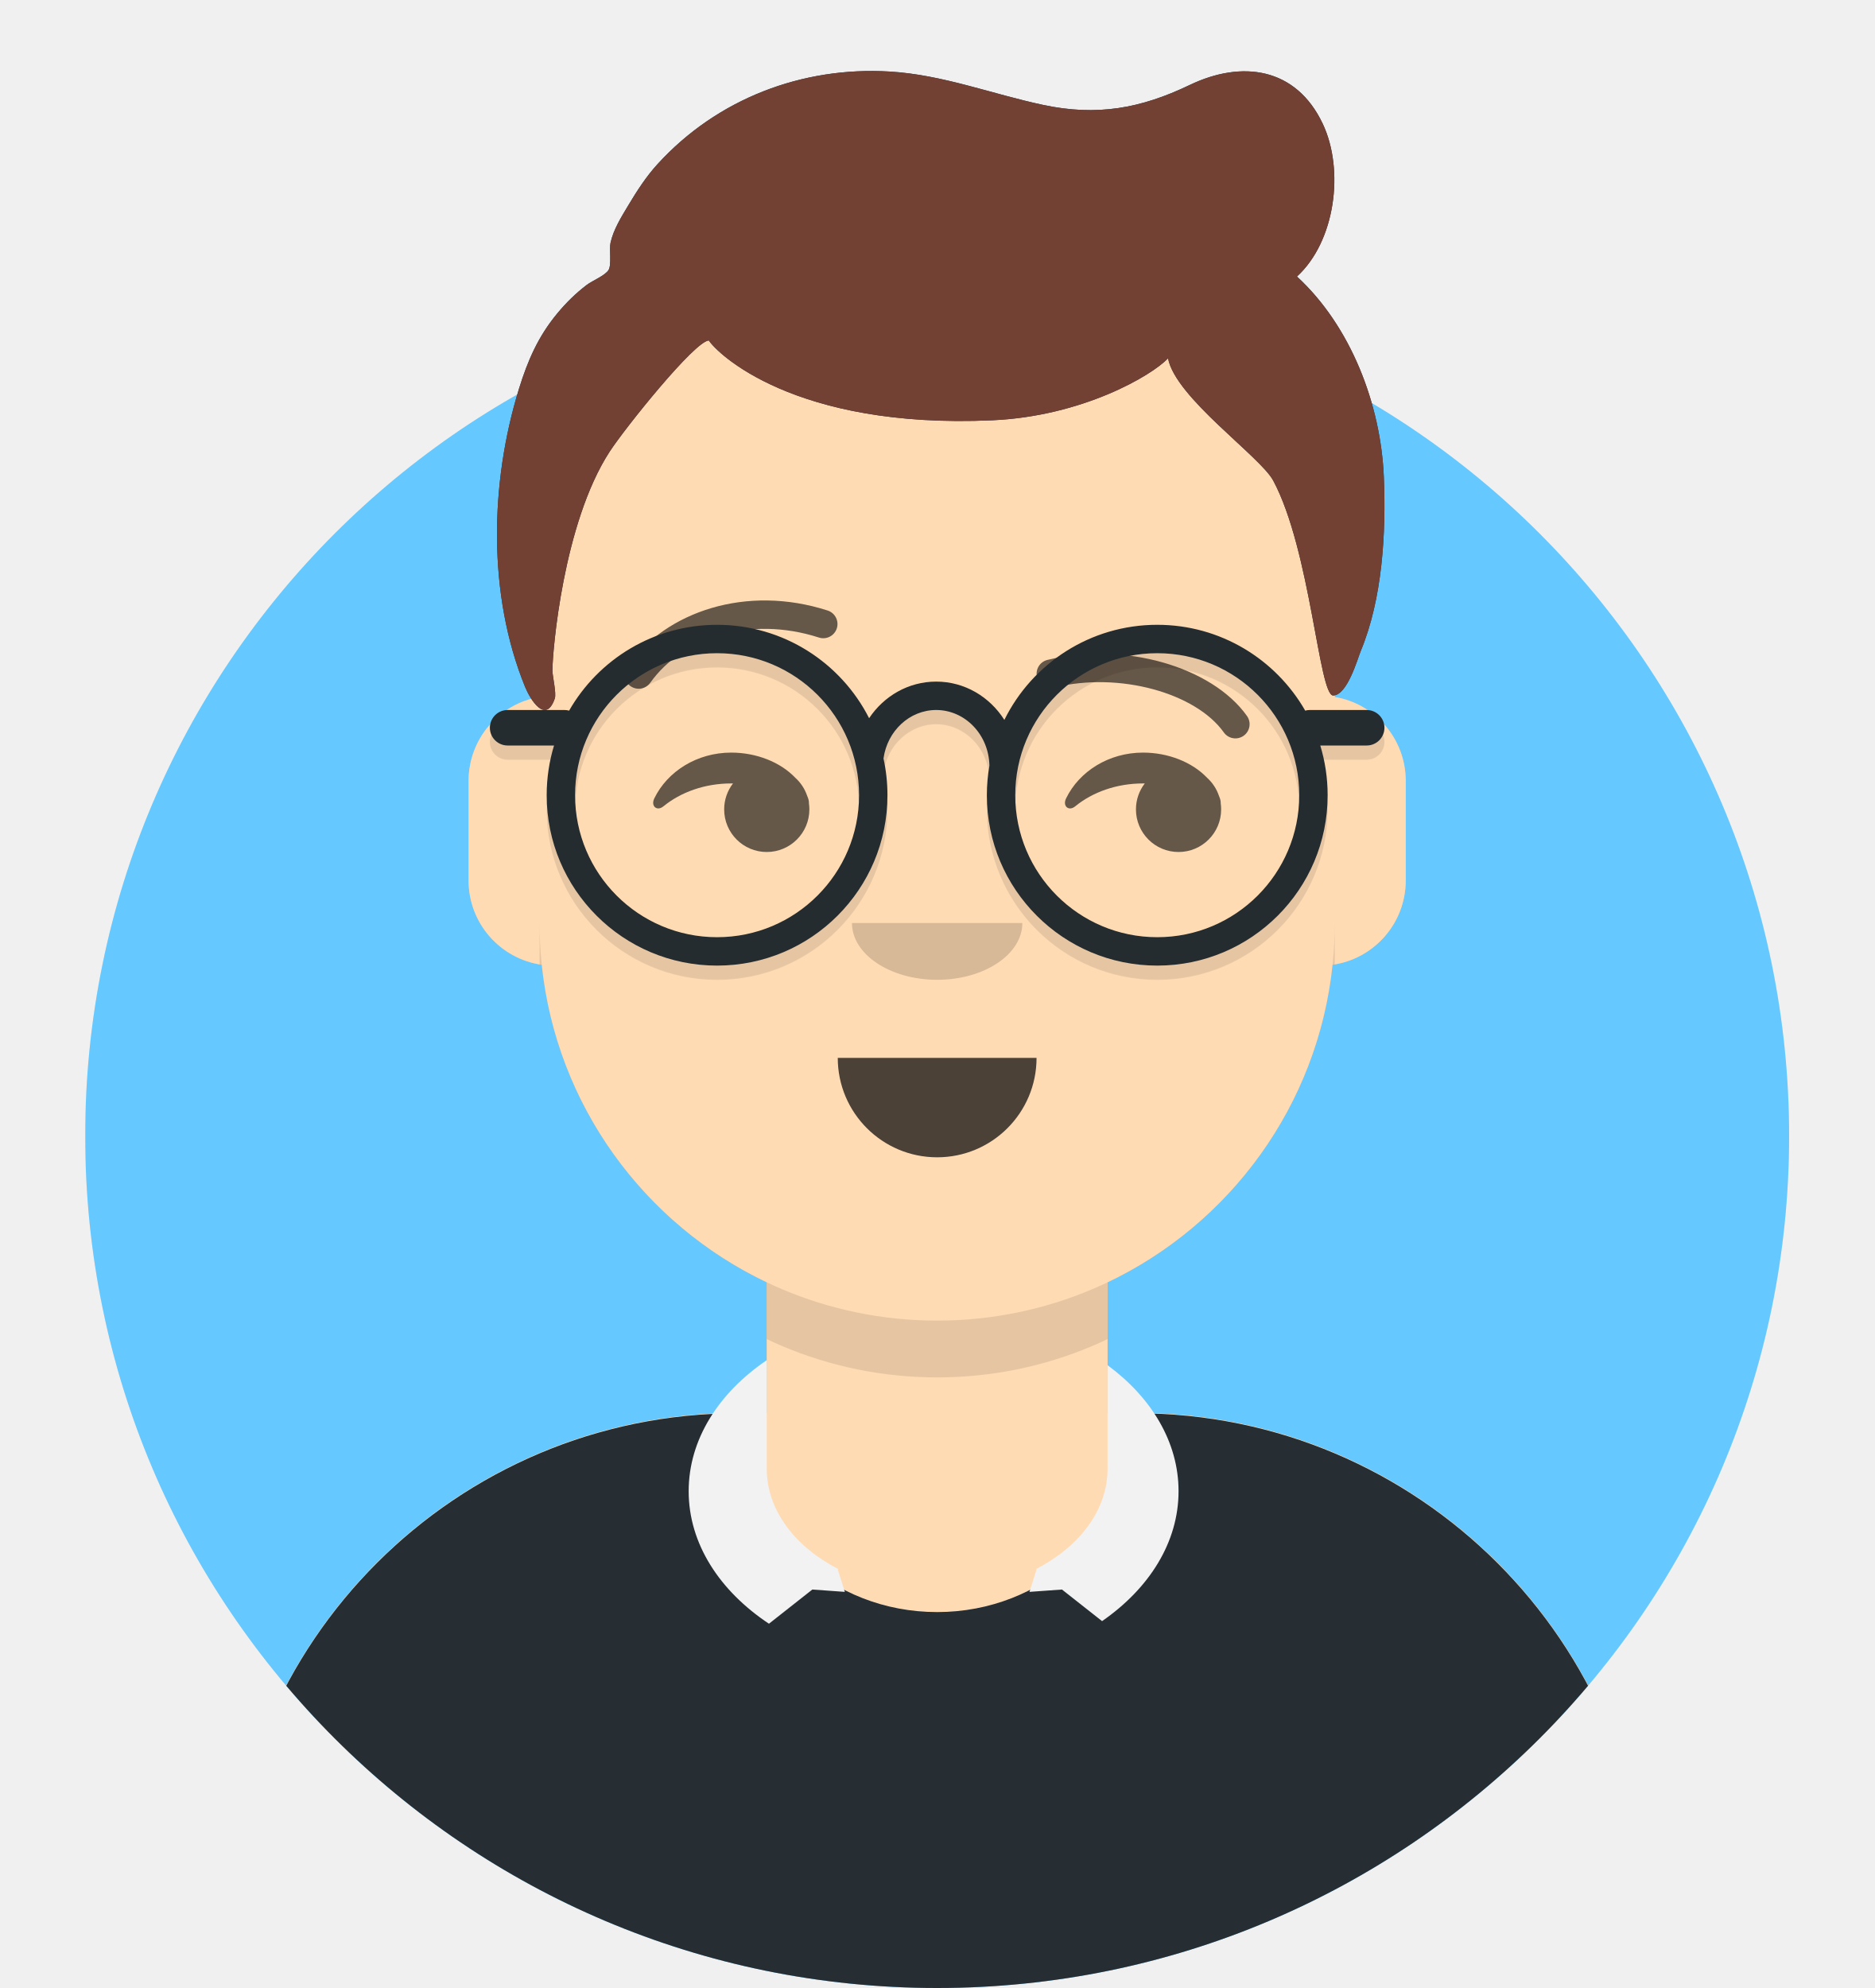
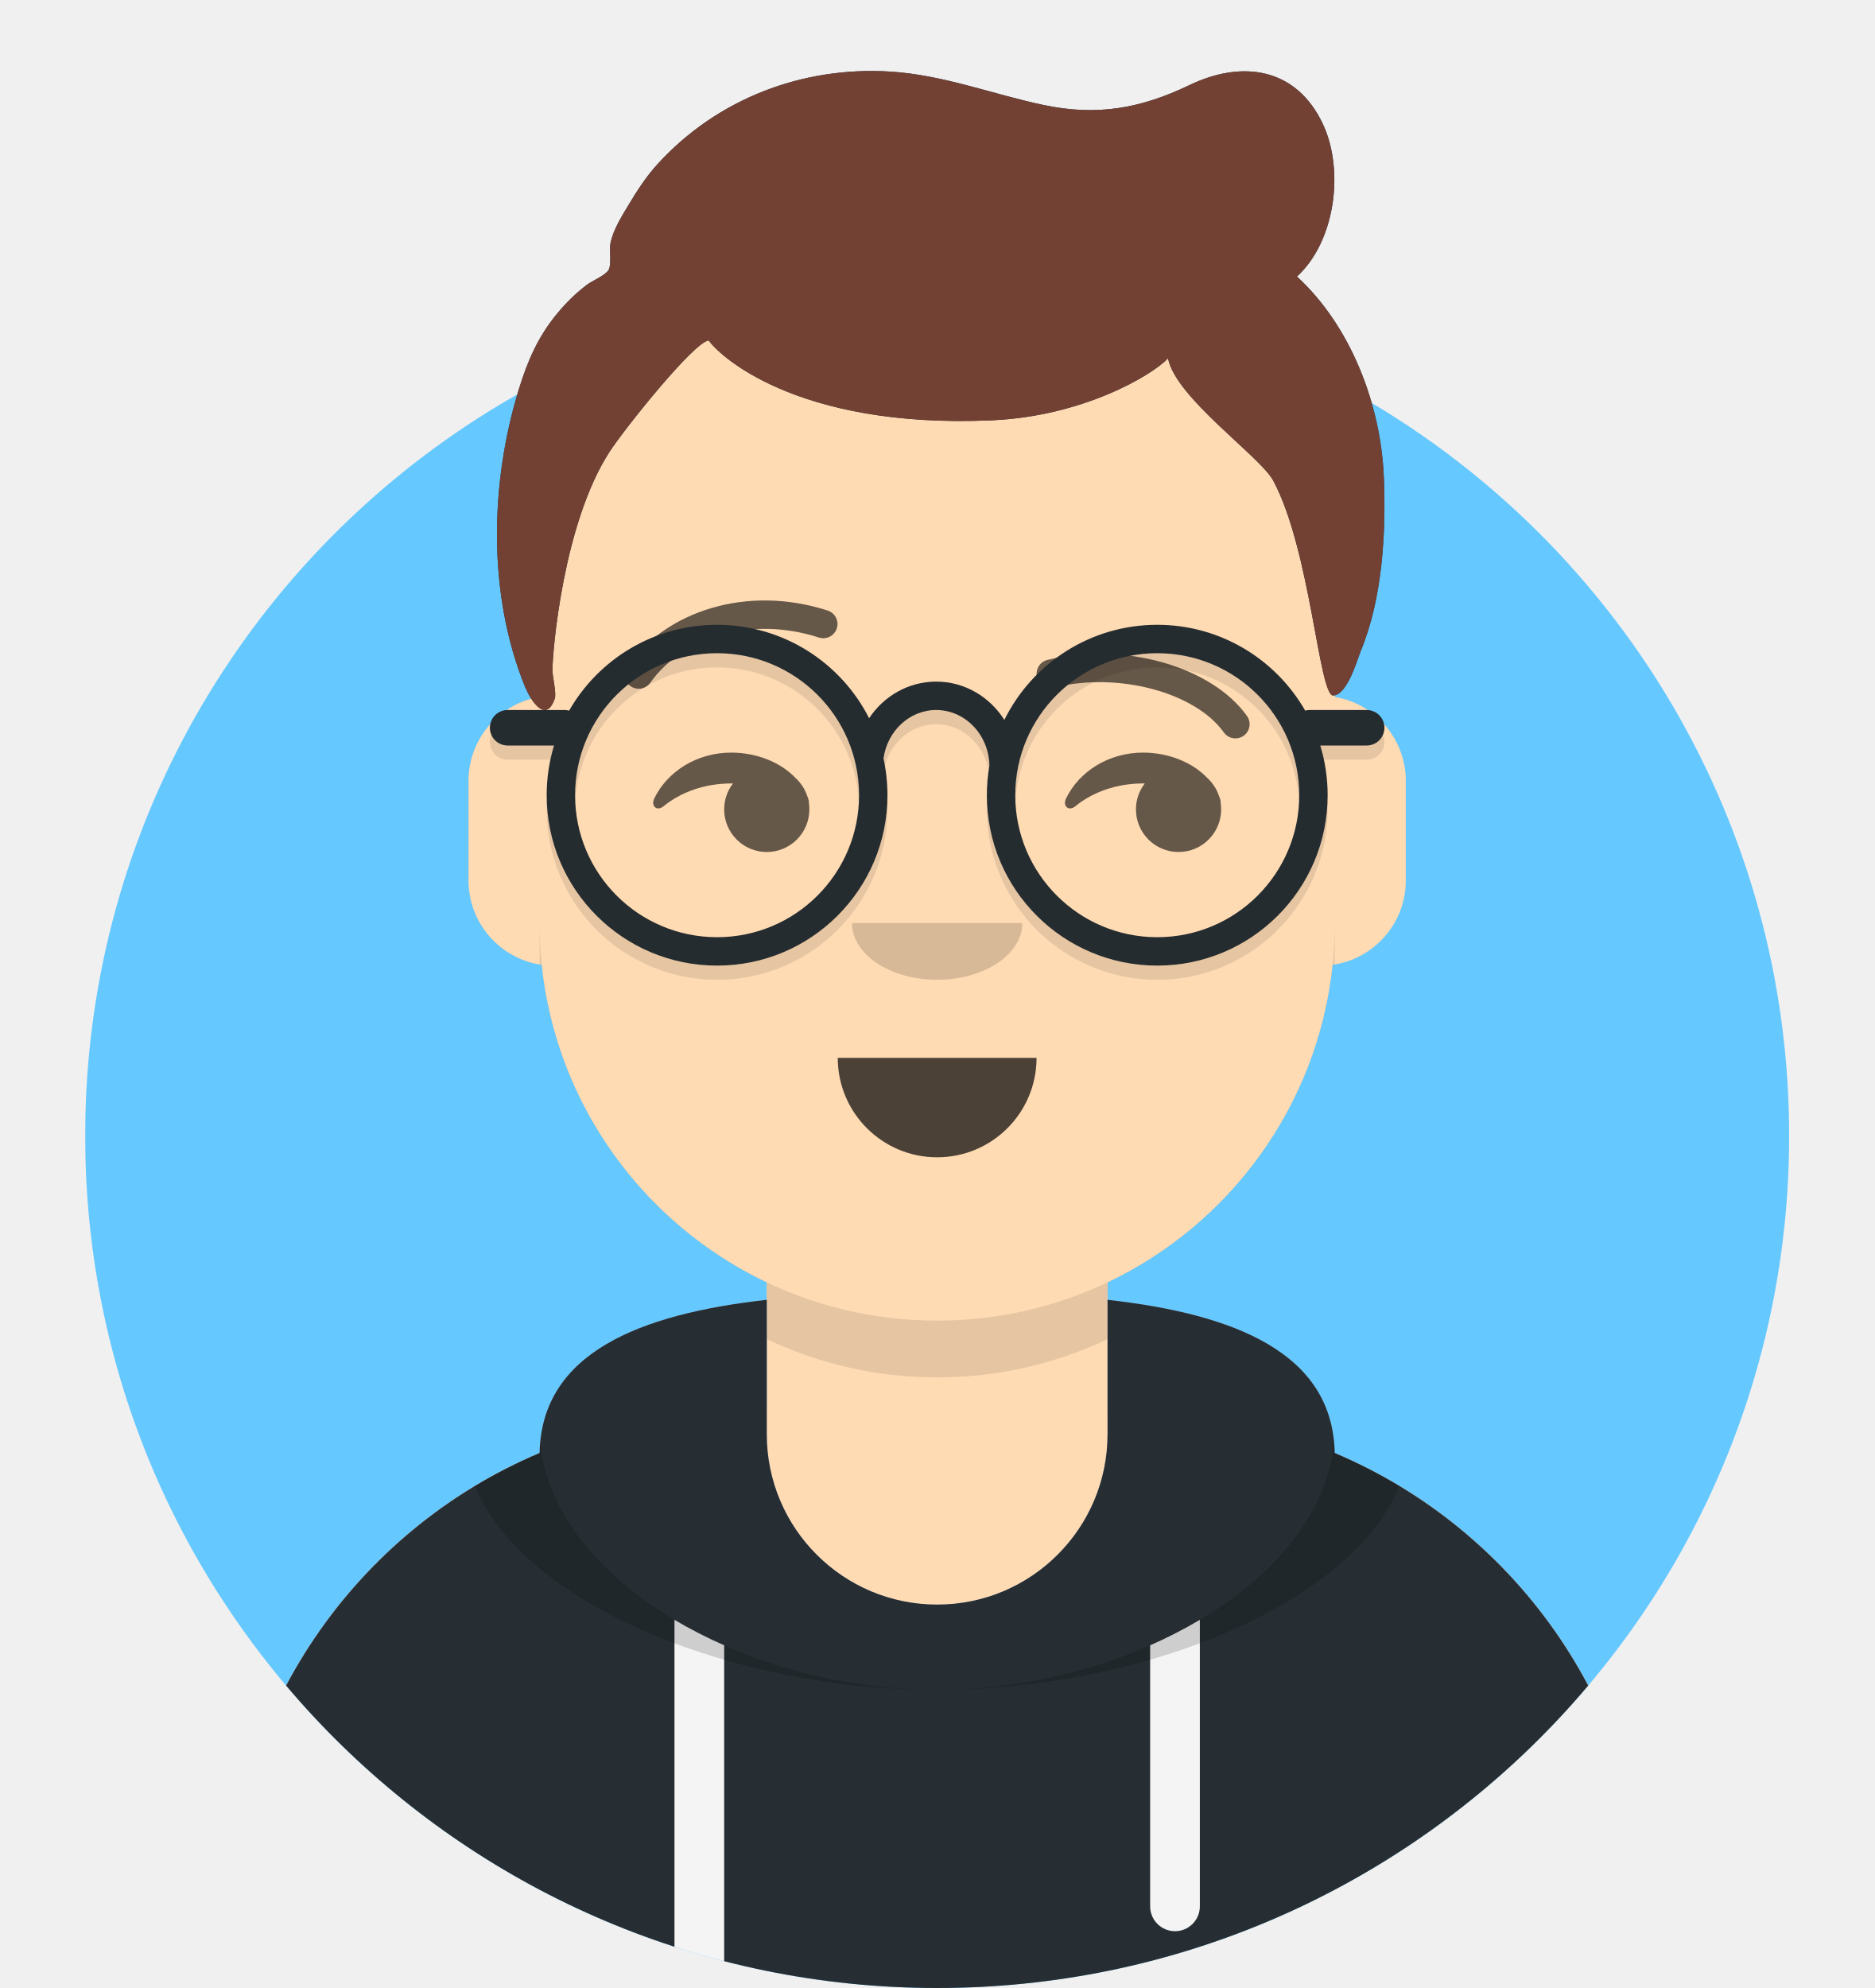
<svg xmlns="http://www.w3.org/2000/svg" xmlns:xlink="http://www.w3.org/1999/xlink" width="264px" height="280px" viewBox="0 0 264 280" version="1.1">
  <defs>
    <circle id="path-1" cx="120" cy="120" r="120" />
    <path d="M12,160 C12,226.274 65.726,280 132,280 C198.274,280 252,226.274 252,160 L264,160 L264,-1.42108547e-14 L-3.19744231e-14,-1.42108547e-14 L-3.19744231e-14,160 L12,160 Z" id="path-3" />
    <path d="M124,144.611 L124,163 L128,163 L128,163 C167.765,163 200,195.235 200,235 L200,244 L0,244 L0,235 C-4.86974701e-15,195.235 32.235,163 72,163 L72,163 L76,163 L76,144.611 C58.763,136.422 46.372,119.687 44.305,99.881 C38.48,99.058 34,94.052 34,88 L34,74 C34,68.054 38.325,63.118 44,62.166 L44,56 L44,56 C44,25.072 69.072,5.68137151e-15 100,0 L100,0 L100,0 C130.928,-5.68137151e-15 156,25.072 156,56 L156,62.166 C161.675,63.118 166,68.054 166,74 L166,88 C166,94.052 161.52,99.058 155.695,99.881 C153.628,119.687 141.237,136.422 124,144.611 Z" id="path-5" />
  </defs>
  <g id="Avataaar" stroke="none" stroke-width="1" fill="none" fill-rule="evenodd">
    <g transform="translate(-825, -1100)" id="Avataaar/Circle">
      <g transform="translate(825, 1100)">
        <g id="Circle" stroke-width="1" fill-rule="evenodd" transform="translate(12, 40)">
          <mask id="mask-2" fill="white">
            <use xlink:href="#path-1" />
          </mask>
          <use id="Circle-Background" fill="#E6E6E6" xlink:href="#path-1" />
          <g id="Color/Palette/Blue-01" mask="url(#mask-2)" fill="#65C9FF">
            <rect id="🖍Color" x="0" y="0" width="240" height="240" />
          </g>
        </g>
        <mask id="mask-4" fill="white">
          <use xlink:href="#path-3" />
        </mask>
        <g id="Mask" />
        <g id="Avataaar" stroke-width="1" fill-rule="evenodd" mask="url(#mask-4)">
          <g id="Body" transform="translate(32, 36)">
            <mask id="mask-6" fill="white">
              <use xlink:href="#path-5" />
            </mask>
            <use fill="#D0C6AC" xlink:href="#path-5" />
            <g id="Skin/👶🏽-03-Brown" mask="url(#mask-6)" fill="#FFDBB4">
              <g transform="translate(-32, 0)" id="Color">
                <rect x="0" y="0" width="264" height="244" />
              </g>
            </g>
            <path d="M156,79 L156,102 C156,132.928 130.928,158 100,158 C69.072,158 44,132.928 44,102 L44,79 L44,94 C44,124.928 69.072,150 100,150 C130.928,150 156,124.928 156,94 L156,79 Z" id="Neck-Shadow" fill-opacity="0.1" fill="#000000" mask="url(#mask-6)" />
          </g>
-           <g id="Clothing/Collar-+-Sweater" transform="translate(0, 170)">
+           <g id="Clothing/Hoodie" transform="translate(0, 170)">
            <defs>
-               <path d="M105.192,29.052 L104,29.052 L104,29.052 C64.235,29.052 32,61.287 32,101.052 L32,110 L232,110 L232,101.052 C232,61.287 199.765,29.052 160,29.052 L160,29.052 L158.808,29.052 C158.935,30.035 159,31.036 159,32.052 C159,45.859 146.912,57.052 132,57.052 C117.088,57.052 105,45.859 105,32.052 C105,31.036 105.065,30.035 105.192,29.052 Z" id="react-path-187" />
+               <path d="M108,13.071 C90.081,15.076 76.28,20.552 76.004,34.645 C50.146,45.568 32,71.165 32,100.999 L32,100.999 L32,110 L232,110 L232,100.999 C232,71.165 213.854,45.568 187.996,34.645 C187.72,20.552 173.919,15.076 156,13.071 L156,32 L156,32 C156,45.255 145.255,56 132,56 L132,56 C118.745,56 108,45.255 108,32 L108,13.071 Z" id="react-path-16" />
            </defs>
-             <mask id="react-mask-188" fill="white">
-               <use xlink:href="#react-path-187" />
+             <mask id="react-mask-17" fill="white">
+               <use xlink:href="#react-path-16" />
            </mask>
-             <use id="Clothes" fill="#E6E6E6" fill-rule="evenodd" xlink:href="#react-path-187" />
-             <g id="Color/Palette/Gray-01" mask="url(#react-mask-188)" fill-rule="evenodd" fill="#262E33">
+             <use id="Hoodie" fill="#B7C1DB" fill-rule="evenodd" xlink:href="#react-path-16" />
+             <g id="Color/Palette/Gray-01" mask="url(#react-mask-17)" fill-rule="evenodd" fill="#262E33">
              <rect id="🖍Color" x="0" y="0" width="264" height="110" />
            </g>
-             <path d="M156,22.279 C162.182,26.835 166,33.106 166,40.028 C166,47.233 161.863,53.733 155.229,58.327 L149.579,53.876 L145,54.208 L146,51.057 L145.922,50.996 C152.022,47.853 156,42.7 156,36.877 L156,22.279 Z M108,21.571 C101.233,26.174 97,32.74 97,40.028 C97,47.426 101.362,54.08 108.308,58.692 L114.421,53.876 L119,54.208 L118,51.057 L118.078,50.996 C111.978,47.853 108,42.7 108,36.877 L108,21.571 Z" id="Collar" fill="#F2F2F2" fill-rule="evenodd" />
+             <path d="M102,61.739 L102,110 L95,110 L95,58.15 C97.204,59.46 99.547,60.661 102,61.739 Z M169,58.15 L169,98.5 C169,100.433 167.433,102 165.5,102 C163.567,102 162,100.433 162,98.5 L162,61.739 C164.453,60.661 166.796,59.46 169,58.15 Z" id="Straps" fill="#F4F4F4" fill-rule="evenodd" mask="url(#react-mask-17)" />
+             <path d="M90.96,12.724 C75.909,15.571 65.5,21.243 65.5,32.308 C65.5,52.02 98.538,68 132,68 C165.462,68 198.5,52.02 198.5,32.308 C198.5,21.243 188.091,15.571 173.04,12.724 C182.125,16.074 188,21.706 188,31.077 C188,51.469 160.179,68 132,68 C103.821,68 76,51.469 76,31.077 C76,21.706 81.875,16.074 90.96,12.724 Z" id="Shadow" fill-opacity="0.16" fill="#000000" fill-rule="evenodd" mask="url(#react-mask-17)" />
          </g>
          <g id="Face" transform="translate(76, 82)" fill="#000000">
            <g id="Mouth/Default" transform="translate(2, 52)" fill-opacity="0.7">
              <path d="M40,15 C40,22.732 46.268,29 54,29 L54,29 C61.732,29 68,22.732 68,15" id="Mouth" />
            </g>
            <g id="Nose/Default" transform="translate(28, 40)" fill-opacity="0.16">
              <path d="M16,8 C16,12.418 21.373,16 28,16 L28,16 C34.627,16 40,12.418 40,8" id="Nose" />
            </g>
            <g id="Eyes/Side-😒" transform="translate(0, 8)" fill-opacity="0.6">
              <path d="M27.241,20.346 C26.463,21.357 26,22.625 26,24 C26,27.314 28.686,30 32,30 C35.314,30 38,27.314 38,24 C38,23.71 37.979,23.424 37.94,23.145 C37.947,22.923 37.91,22.671 37.815,22.407 C37.77,22.281 37.722,22.157 37.671,22.035 C37.337,21.072 36.765,20.22 36.025,19.551 C33.899,17.317 30.506,16 26.998,16 C22.164,16 18.007,18.649 16.16,22.447 C15.62,23.558 16.547,24.3 17.438,23.572 C19.874,21.579 23.257,20.344 26.998,20.344 C27.079,20.344 27.16,20.344 27.241,20.346 Z" id="Eye" />
              <path d="M85.241,20.346 C84.463,21.357 84,22.625 84,24 C84,27.314 86.686,30 90,30 C93.314,30 96,27.314 96,24 C96,23.71 95.979,23.424 95.94,23.145 C95.947,22.923 95.91,22.671 95.815,22.407 C95.77,22.281 95.722,22.157 95.671,22.035 C95.337,21.072 94.765,20.22 94.025,19.551 C91.899,17.317 88.506,16 84.998,16 C80.164,16 76.007,18.649 74.16,22.447 C73.62,23.558 74.547,24.3 75.438,23.572 C77.874,21.579 81.257,20.344 84.998,20.344 C85.079,20.344 85.16,20.344 85.241,20.346 Z" id="Eye" />
            </g>
            <g id="Eyebrow/Outline/Up-Down" fill-opacity="0.6" fill-rule="nonzero">
              <path d="M15.591,14.162 C20.087,7.836 29.603,4.654 39.347,7.796 C40.399,8.135 41.526,7.557 41.865,6.506 C42.204,5.455 41.626,4.328 40.575,3.989 C29.167,0.31 17.836,4.099 12.331,11.845 C11.691,12.745 11.902,13.994 12.803,14.634 C13.703,15.274 14.952,15.062 15.591,14.162 Z" id="Eyebrow" />
              <path d="M73.638,21.158 C77.553,15.649 88.285,12.56 97.53,14.83 C98.603,15.094 99.686,14.438 99.95,13.365 C100.213,12.292 99.557,11.209 98.484,10.946 C87.748,8.309 75.319,11.886 70.377,18.841 C69.737,19.741 69.948,20.99 70.849,21.629 C71.749,22.269 72.998,22.058 73.638,21.158 Z" id="Eyebrow" transform="translate(85.00755, 16.03842) scale(-1, 1) translate(-85.00755, -16.03842) " />
            </g>
          </g>
          <g id="Top" stroke-width="1" fill-rule="evenodd">
            <defs>
-               <rect id="react-path-249" x="0" y="0" width="264" height="280" />
-               <path d="M183.68,38.949 C189.086,33.999 190.387,23.962 187.318,17.449 C183.549,9.454 175.901,8.452 168.572,11.969 C161.664,15.284 155.515,16.388 147.95,14.782 C140.692,13.241 133.806,10.523 126.303,10.076 C113.978,9.343 102.003,13.915 93.603,23.129 C92,24.887 90.709,26.897 89.488,28.934 C88.512,30.564 87.411,32.313 86.995,34.192 C86.797,35.086 87.165,37.29 86.72,38.022 C86.239,38.812 84.424,39.537 83.651,40.124 C82.084,41.313 80.727,42.654 79.471,44.171 C76.805,47.393 75.338,50.758 74.103,54.743 C70.001,67.988 69.653,83.741 74.957,96.747 C75.664,98.481 77.855,102.099 79.143,98.385 C79.398,97.651 78.809,95.191 78.81,94.45 C78.815,91.73 80.316,73.721 86.857,63.633 C88.986,60.349 98.83,48.052 100.841,47.954 C101.906,49.646 112.721,60.462 140.783,59.195 C153.445,58.623 163.183,52.934 165.521,50.468 C166.549,56.001 178.513,64.284 180.336,67.692 C185.603,77.538 186.771,97.996 188.781,97.957 C190.791,97.919 192.234,92.72 192.648,91.727 C195.72,84.352 196.243,75.095 195.915,67.168 C195.488,56.966 191.277,45.942 183.68,38.949 Z" id="react-path-248" />
-               <filter x="-0.8%" y="-2.0%" width="101.5%" height="108.0%" filterUnits="objectBoundingBox" id="react-filter-245">
+               <rect id="react-path-7" x="0" y="0" width="264" height="280" />
+               <path d="M183.68,38.949 C189.086,33.999 190.387,23.962 187.318,17.449 C183.549,9.454 175.901,8.452 168.572,11.969 C161.664,15.284 155.515,16.388 147.95,14.782 C140.692,13.241 133.806,10.523 126.303,10.076 C113.978,9.343 102.003,13.915 93.603,23.129 C92,24.887 90.709,26.897 89.488,28.934 C88.512,30.564 87.411,32.313 86.995,34.192 C86.797,35.086 87.165,37.29 86.72,38.022 C86.239,38.812 84.424,39.537 83.651,40.124 C82.084,41.313 80.727,42.654 79.471,44.171 C76.805,47.393 75.338,50.758 74.103,54.743 C70.001,67.988 69.653,83.741 74.957,96.747 C75.664,98.481 77.855,102.099 79.143,98.385 C79.398,97.651 78.809,95.191 78.81,94.45 C78.815,91.73 80.316,73.721 86.857,63.633 C88.986,60.349 98.83,48.052 100.841,47.954 C101.906,49.646 112.721,60.462 140.783,59.195 C153.445,58.623 163.183,52.934 165.521,50.468 C166.549,56.001 178.513,64.284 180.336,67.692 C185.603,77.538 186.771,97.996 188.781,97.957 C190.791,97.919 192.234,92.72 192.648,91.727 C195.72,84.352 196.243,75.095 195.915,67.168 C195.488,56.966 191.277,45.942 183.68,38.949 Z" id="react-path-6" />
+               <filter x="-0.8%" y="-2.0%" width="101.5%" height="108.0%" filterUnits="objectBoundingBox" id="react-filter-3">
                <feOffset dx="0" dy="2" in="SourceAlpha" result="shadowOffsetOuter1" />
                <feColorMatrix values="0 0 0 0 0   0 0 0 0 0   0 0 0 0 0  0 0 0 0.16 0" type="matrix" in="shadowOffsetOuter1" result="shadowMatrixOuter1" />
                <feMerge>
                  <feMergeNode in="shadowMatrixOuter1" />
                  <feMergeNode in="SourceGraphic" />
                </feMerge>
              </filter>
            </defs>
-             <mask id="react-mask-247" fill="white">
-               <use xlink:href="#react-path-249" />
+             <mask id="react-mask-5" fill="white">
+               <use xlink:href="#react-path-7" />
            </mask>
            <g id="Mask" />
-             <g id="Top/Short-Hair/Short-Waved" mask="url(#react-mask-247)">
+             <g id="Top/Short-Hair/Short-Waved" mask="url(#react-mask-5)">
              <g transform="translate(-1, 0)">
-                 <mask id="react-mask-246" fill="white">
-                   <use xlink:href="#react-path-248" />
+                 <mask id="react-mask-4" fill="white">
+                   <use xlink:href="#react-path-6" />
                </mask>
-                 <use id="Short-Hair" stroke="none" fill="#28354B" fill-rule="evenodd" xlink:href="#react-path-248" />
-                 <g id="Skin/👶🏽-03-Brown" mask="url(#react-mask-246)" fill="#724133">
+                 <use id="Short-Hair" stroke="none" fill="#28354B" fill-rule="evenodd" xlink:href="#react-path-6" />
+                 <g id="Skin/👶🏽-03-Brown" mask="url(#react-mask-4)" fill="#724133">
                  <g transform="translate(0, 0) " id="Color">
                    <rect x="0" y="0" width="264" height="280" />
                  </g>
                </g>
                <g id="Top/_Resources/Round" fill="none" transform="translate(62, 85)">
                  <defs>
-                     <path d="M80.465,16.394 C84.38,8.459 92.553,3 102,3 C110.92,3 118.703,7.866 122.84,15.088 C123.05,15.031 123.272,15 123.5,15 L131.5,15 C132.881,15 134,16.119 134,17.5 C134,18.881 132.881,20 131.5,20 L124.963,20 C125.637,22.215 126,24.565 126,27 C126,40.255 115.255,51 102,51 C88.745,51 78,40.255 78,27 C78,25.578 78.124,24.185 78.361,22.831 C78.276,18.455 74.914,15 70.862,15 C67.126,15 63.975,17.94 63.442,21.83 C63.807,23.495 64,25.225 64,27 C64,40.255 53.255,51 40,51 C26.745,51 16,40.255 16,27 C16,24.565 16.363,22.215 17.037,20 L10.5,20 C9.119,20 8,18.881 8,17.5 C8,16.119 9.119,15 10.5,15 L10.5,15 L18.5,15 C18.728,15 18.95,15.031 19.16,15.088 C23.297,7.866 31.08,3 40,3 C49.352,3 57.455,8.349 61.416,16.155 C63.493,13.039 66.949,11 70.862,11 C74.875,11 78.407,13.144 80.465,16.394 Z M40,47 C51.046,47 60,38.046 60,27 C60,15.954 51.046,7 40,7 C28.954,7 20,15.954 20,27 C20,38.046 28.954,47 40,47 Z M102,47 C113.046,47 122,38.046 122,27 C122,15.954 113.046,7 102,7 C90.954,7 82,15.954 82,27 C82,38.046 90.954,47 102,47 Z" id="react-path-250" />
-                     <filter x="-0.8%" y="-2.1%" width="101.6%" height="108.3%" filterUnits="objectBoundingBox" id="react-filter-251">
+                     <path d="M80.465,16.394 C84.38,8.459 92.553,3 102,3 C110.92,3 118.703,7.866 122.84,15.088 C123.05,15.031 123.272,15 123.5,15 L131.5,15 C132.881,15 134,16.119 134,17.5 C134,18.881 132.881,20 131.5,20 L124.963,20 C125.637,22.215 126,24.565 126,27 C126,40.255 115.255,51 102,51 C88.745,51 78,40.255 78,27 C78,25.578 78.124,24.185 78.361,22.831 C78.276,18.455 74.914,15 70.862,15 C67.126,15 63.975,17.94 63.442,21.83 C63.807,23.495 64,25.225 64,27 C64,40.255 53.255,51 40,51 C26.745,51 16,40.255 16,27 C16,24.565 16.363,22.215 17.037,20 L10.5,20 C9.119,20 8,18.881 8,17.5 C8,16.119 9.119,15 10.5,15 L10.5,15 L18.5,15 C18.728,15 18.95,15.031 19.16,15.088 C23.297,7.866 31.08,3 40,3 C49.352,3 57.455,8.349 61.416,16.155 C63.493,13.039 66.949,11 70.862,11 C74.875,11 78.407,13.144 80.465,16.394 Z M40,47 C51.046,47 60,38.046 60,27 C60,15.954 51.046,7 40,7 C28.954,7 20,15.954 20,27 C20,38.046 28.954,47 40,47 Z M102,47 C113.046,47 122,38.046 122,27 C122,15.954 113.046,7 102,7 C90.954,7 82,15.954 82,27 C82,38.046 90.954,47 102,47 Z" id="react-path-8" />
+                     <filter x="-0.8%" y="-2.1%" width="101.6%" height="108.3%" filterUnits="objectBoundingBox" id="react-filter-9">
                      <feOffset dx="0" dy="2" in="SourceAlpha" result="shadowOffsetOuter1" />
                      <feColorMatrix values="0 0 0 0 0   0 0 0 0 0   0 0 0 0 0  0 0 0 0.1 0" type="matrix" in="shadowOffsetOuter1" />
                    </filter>
                  </defs>
                  <g id="Lennon-Glasses">
-                     <use fill="black" fill-opacity="1" filter="url(#react-filter-251)" xlink:href="#react-path-250" />
-                     <use fill="#252C2F" fill-rule="evenodd" xlink:href="#react-path-250" />
+                     <use fill="black" fill-opacity="1" filter="url(#react-filter-9)" xlink:href="#react-path-8" />
+                     <use fill="#252C2F" fill-rule="evenodd" xlink:href="#react-path-8" />
                  </g>
                </g>
              </g>
            </g>
          </g>
        </g>
      </g>
    </g>
  </g>
</svg>
